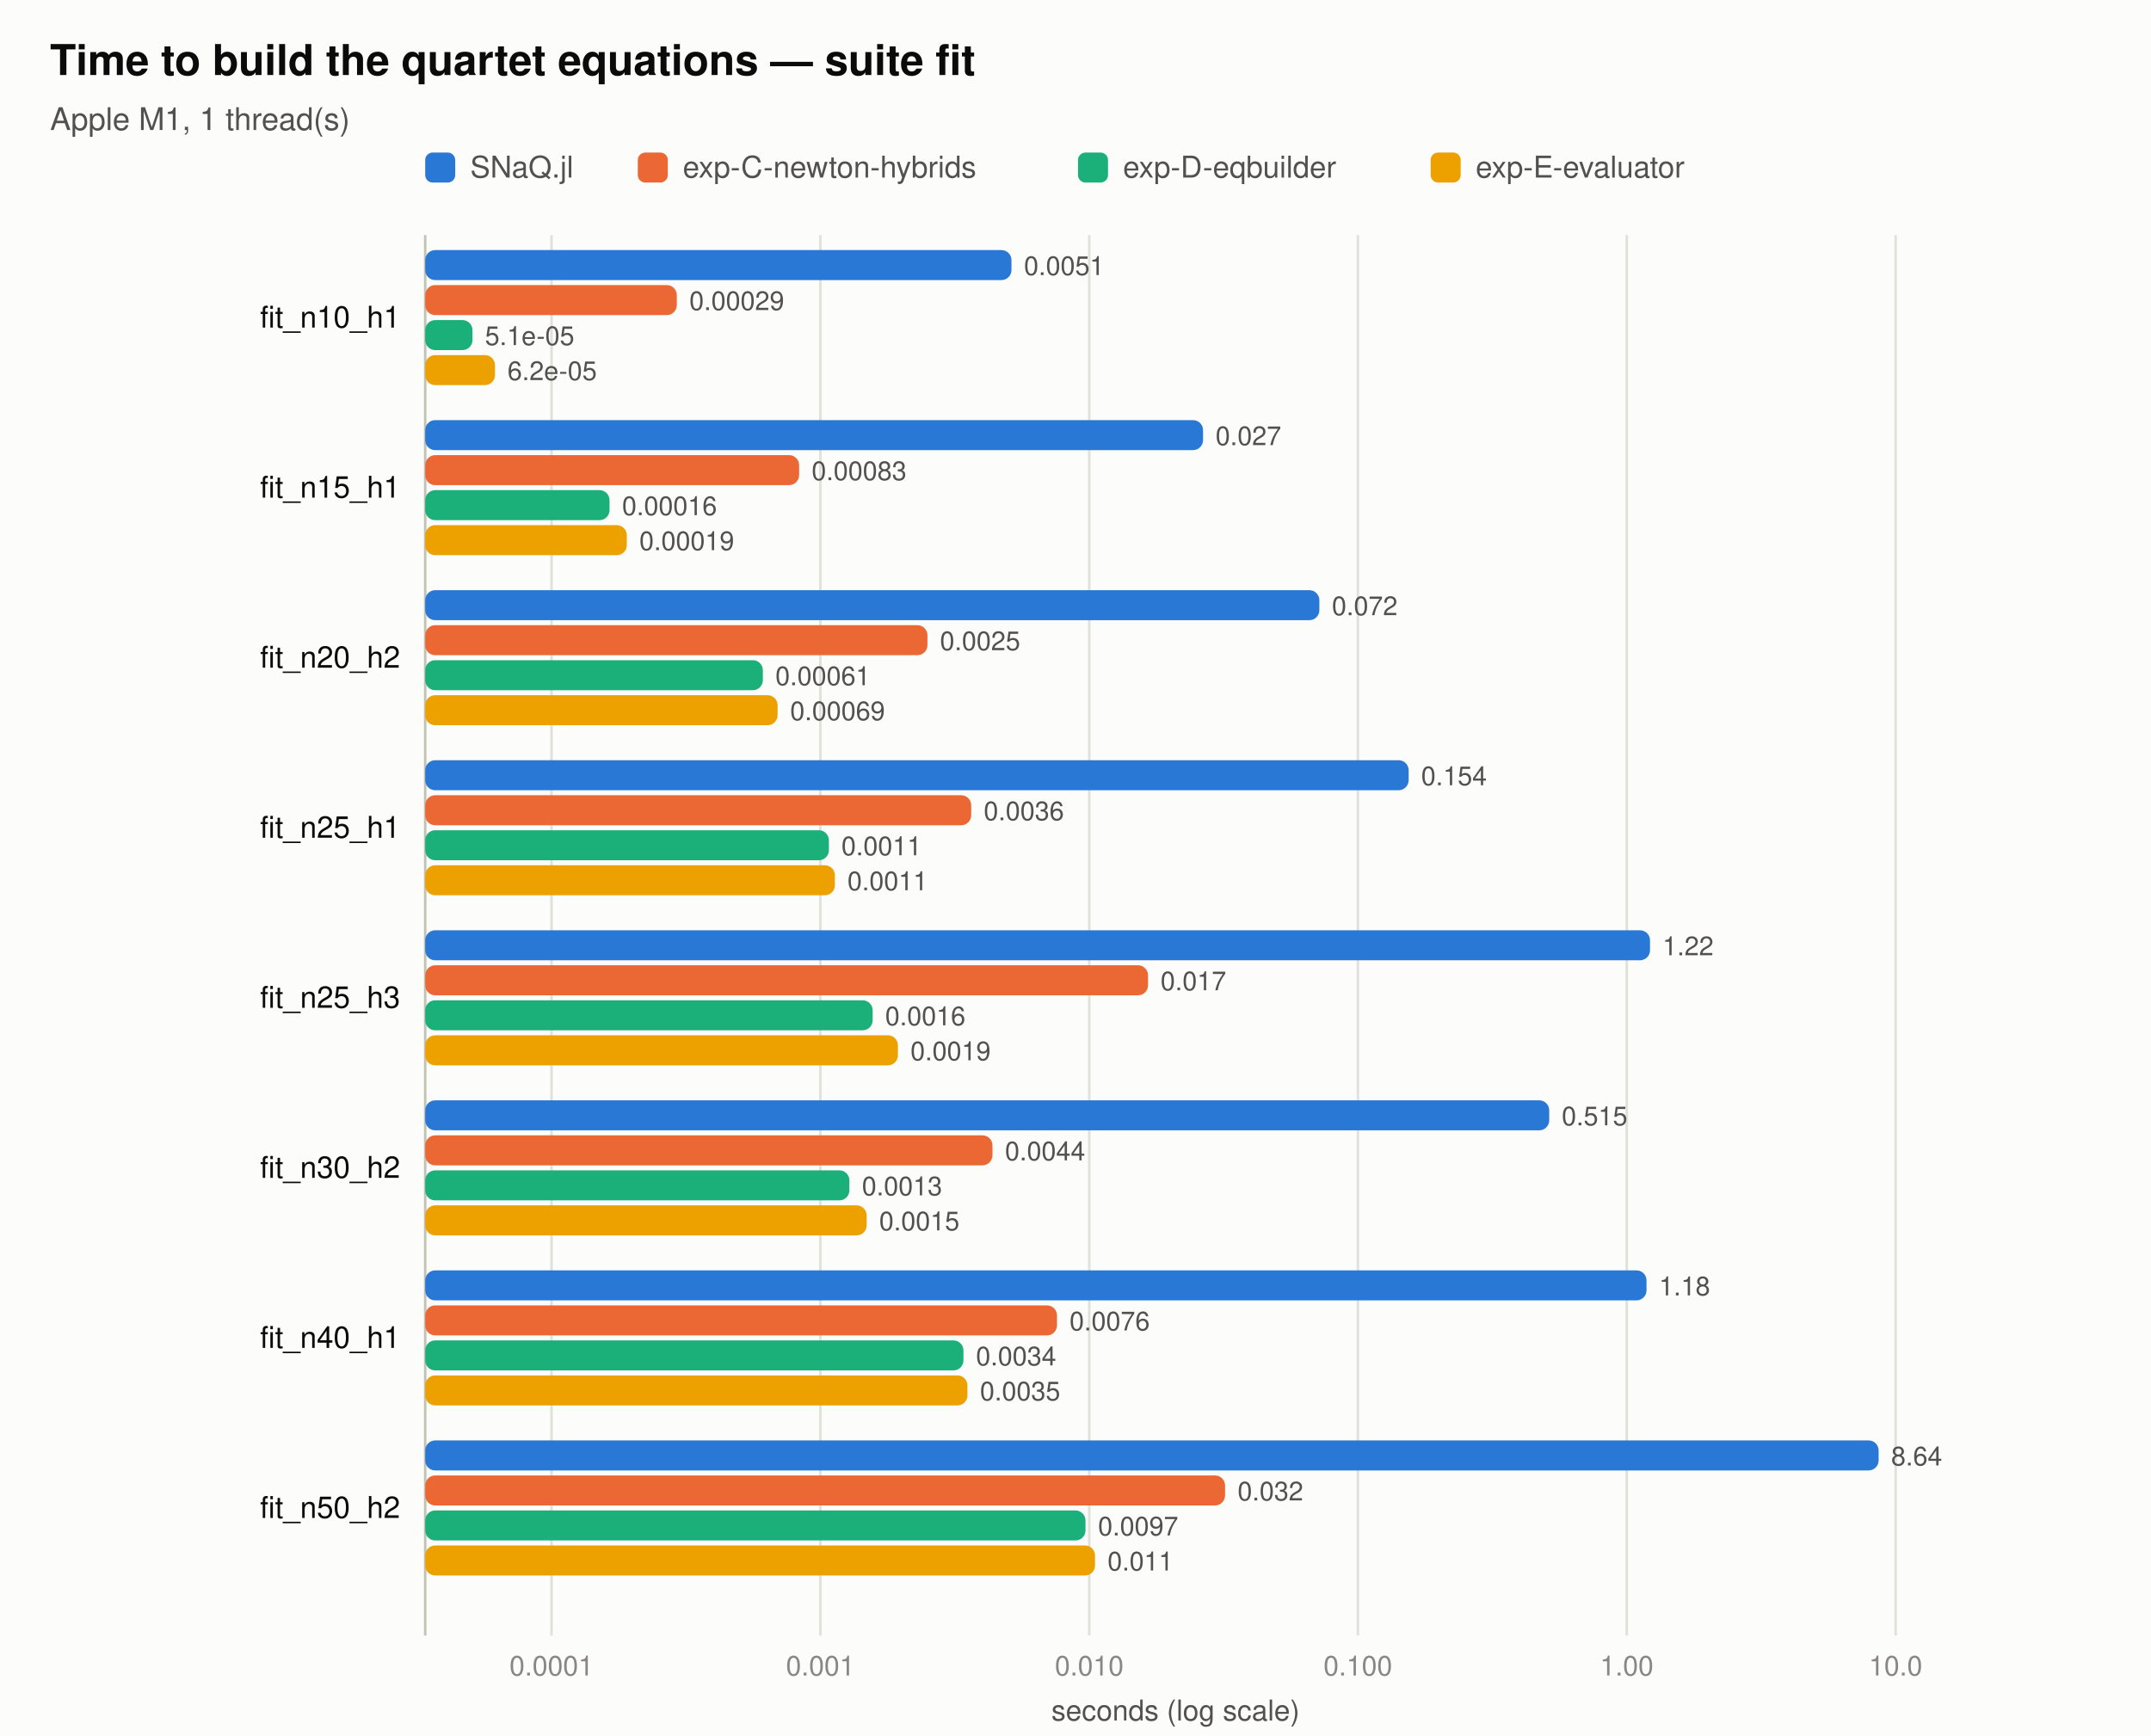
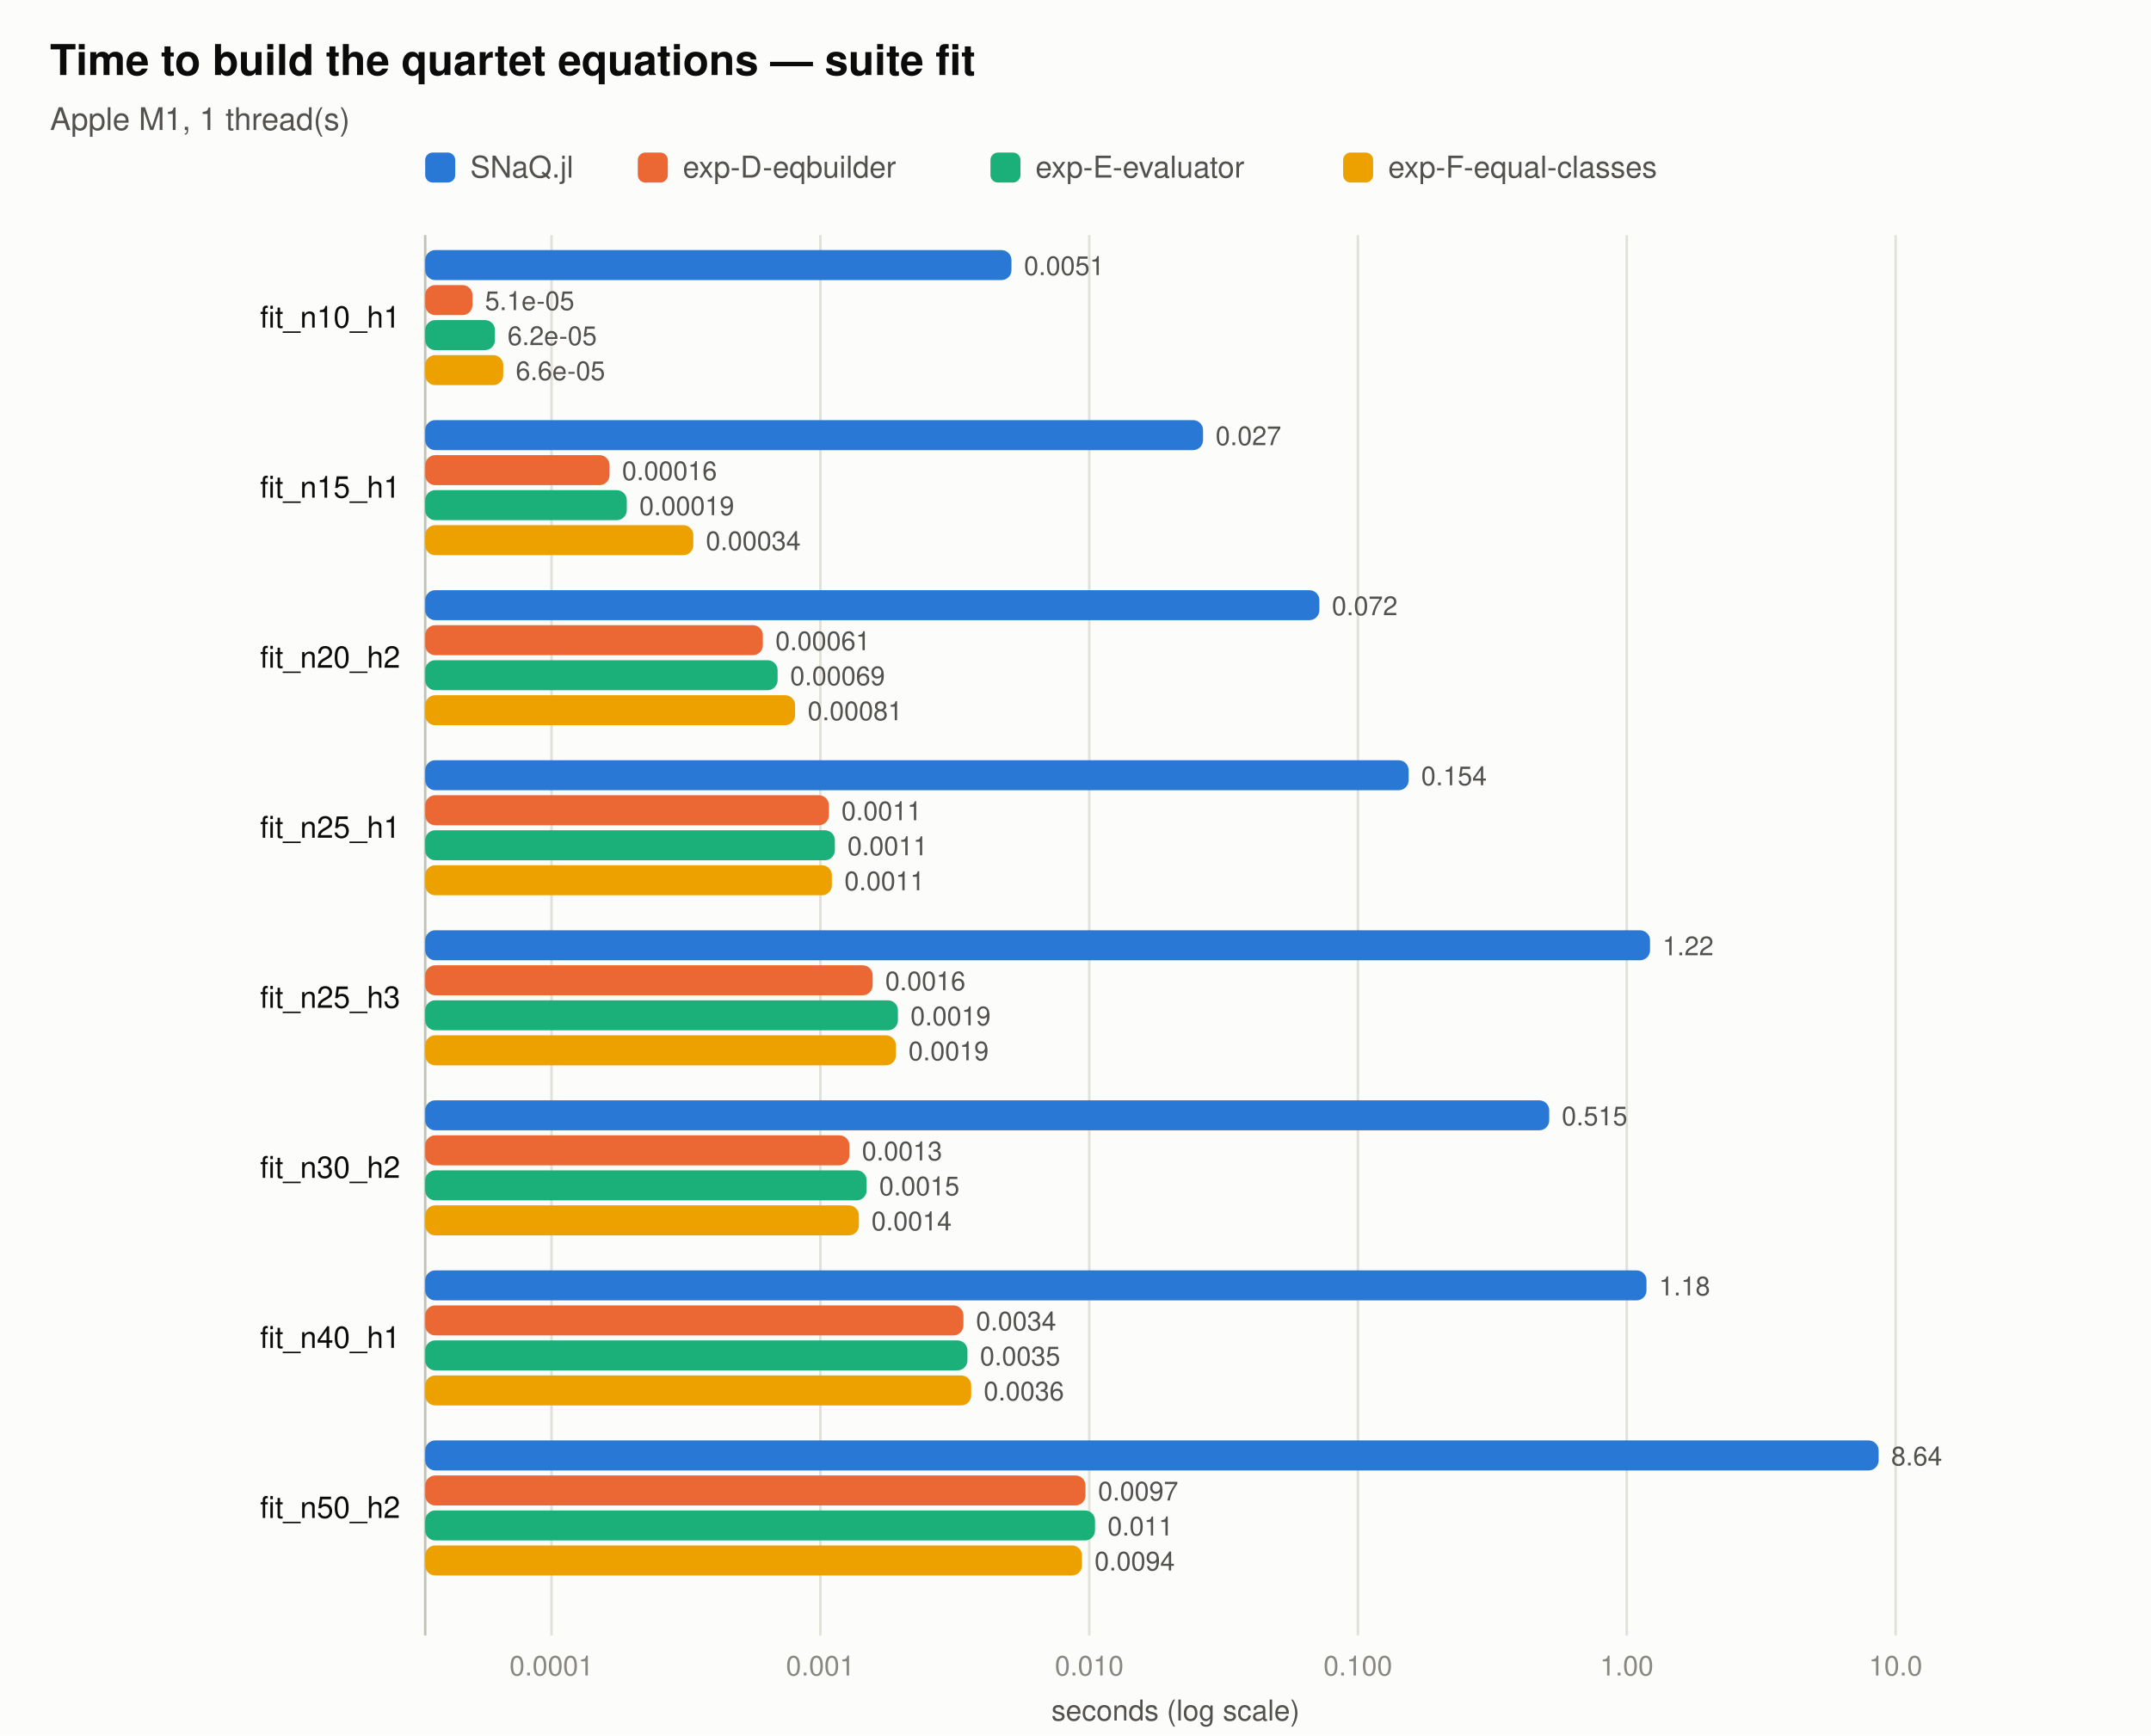
<svg xmlns="http://www.w3.org/2000/svg" width="860" height="694" viewBox="0 0 860 694" font-family="-apple-system, BlinkMacSystemFont, 'Segoe UI', Helvetica, Arial, sans-serif">
  <rect width="860" height="694" fill="#fcfcfb" />
  <text x="20" y="30" font-size="17" font-weight="600" fill="#0b0b0b">Time to build the quartet equations — suite fit</text>
  <text x="20" y="52" font-size="12.5" fill="#52514e">Apple M1, 1 thread(s)</text>
  <rect x="170" y="61" width="12" height="12" rx="3" fill="#2a78d6" />
  <text x="188" y="71" font-size="12" fill="#52514e">SNaQ.jl</text>
  <rect x="255" y="61" width="12" height="12" rx="3" fill="#eb6834" />
-   <text x="273" y="71" font-size="12" fill="#52514e">exp-C-newton-hybrids</text>
-   <rect x="431" y="61" width="12" height="12" rx="3" fill="#1baf7a" />
-   <text x="449" y="71" font-size="12" fill="#52514e">exp-D-eqbuilder</text>
-   <rect x="572" y="61" width="12" height="12" rx="3" fill="#eda100" />
-   <text x="590" y="71" font-size="12" fill="#52514e">exp-E-evaluator</text>
+   <text x="273" y="71" font-size="12" fill="#52514e">exp-D-eqbuilder</text>
+   <rect x="396" y="61" width="12" height="12" rx="3" fill="#1baf7a" />
+   <text x="414" y="71" font-size="12" fill="#52514e">exp-E-evaluator</text>
+   <rect x="537" y="61" width="12" height="12" rx="3" fill="#eda100" />
+   <text x="555" y="71" font-size="12" fill="#52514e">exp-F-equal-classes</text>
  <line x1="220.5" y1="94" x2="220.5" y2="654" stroke="#e1e0d9" stroke-width="1" />
  <text x="220.5" y="670" font-size="11" fill="#898781" text-anchor="middle">0.0001</text>
  <line x1="328.0" y1="94" x2="328.0" y2="654" stroke="#e1e0d9" stroke-width="1" />
  <text x="328.0" y="670" font-size="11" fill="#898781" text-anchor="middle">0.001</text>
  <line x1="435.5" y1="94" x2="435.5" y2="654" stroke="#e1e0d9" stroke-width="1" />
  <text x="435.5" y="670" font-size="11" fill="#898781" text-anchor="middle">0.010</text>
  <line x1="542.9" y1="94" x2="542.9" y2="654" stroke="#e1e0d9" stroke-width="1" />
  <text x="542.9" y="670" font-size="11" fill="#898781" text-anchor="middle">0.100</text>
  <line x1="650.4" y1="94" x2="650.4" y2="654" stroke="#e1e0d9" stroke-width="1" />
  <text x="650.4" y="670" font-size="11" fill="#898781" text-anchor="middle">1.00</text>
  <line x1="757.9" y1="94" x2="757.9" y2="654" stroke="#e1e0d9" stroke-width="1" />
  <text x="757.9" y="670" font-size="11" fill="#898781" text-anchor="middle">10.0</text>
  <text x="470.0" y="688" font-size="11.5" fill="#52514e" text-anchor="middle">seconds (log scale)</text>
  <line x1="170.0" y1="94" x2="170.0" y2="654" stroke="#c3c2b7" stroke-width="1" />
  <text x="160" y="131.0" font-size="12" fill="#0b0b0b" text-anchor="end">fit_n10_h1</text>
  <g>
    <rect x="170.0" y="100" width="234.4" height="12" rx="4.0" fill="#2a78d6" />
  </g>
  <text x="409.4" y="110" font-size="10.5" fill="#52514e" text-anchor="start">0.0051</text>
  <g>
-     <rect x="170.0" y="114" width="100.6" height="12" rx="4.0" fill="#eb6834" />
+     <rect x="170.0" y="114" width="18.9" height="12" rx="4.0" fill="#eb6834" />
  </g>
-   <text x="275.6" y="124" font-size="10.5" fill="#52514e" text-anchor="start">0.00029</text>
+   <text x="193.9" y="124" font-size="10.5" fill="#52514e" text-anchor="start">5.1e-05</text>
  <g>
-     <rect x="170.0" y="128" width="18.9" height="12" rx="4.0" fill="#1baf7a" />
+     <rect x="170.0" y="128" width="27.9" height="12" rx="4.0" fill="#1baf7a" />
  </g>
-   <text x="193.9" y="138" font-size="10.5" fill="#52514e" text-anchor="start">5.1e-05</text>
+   <text x="202.9" y="138" font-size="10.5" fill="#52514e" text-anchor="start">6.2e-05</text>
  <g>
-     <rect x="170.0" y="142" width="27.9" height="12" rx="4.0" fill="#eda100" />
+     <rect x="170.0" y="142" width="31.2" height="12" rx="4.0" fill="#eda100" />
  </g>
-   <text x="202.9" y="152" font-size="10.5" fill="#52514e" text-anchor="start">6.2e-05</text>
+   <text x="206.2" y="152" font-size="10.5" fill="#52514e" text-anchor="start">6.6e-05</text>
  <text x="160" y="199.0" font-size="12" fill="#0b0b0b" text-anchor="end">fit_n15_h1</text>
  <g>
    <rect x="170.0" y="168" width="311.0" height="12" rx="4.0" fill="#2a78d6" />
  </g>
  <text x="486.0" y="178" font-size="10.5" fill="#52514e" text-anchor="start">0.027</text>
  <g>
-     <rect x="170.0" y="182" width="149.5" height="12" rx="4.0" fill="#eb6834" />
+     <rect x="170.0" y="182" width="73.7" height="12" rx="4.0" fill="#eb6834" />
  </g>
-   <text x="324.5" y="192" font-size="10.5" fill="#52514e" text-anchor="start">0.00083</text>
+   <text x="248.7" y="192" font-size="10.5" fill="#52514e" text-anchor="start">0.00016</text>
  <g>
-     <rect x="170.0" y="196" width="73.7" height="12" rx="4.0" fill="#1baf7a" />
+     <rect x="170.0" y="196" width="80.6" height="12" rx="4.0" fill="#1baf7a" />
  </g>
-   <text x="248.7" y="206" font-size="10.5" fill="#52514e" text-anchor="start">0.00016</text>
+   <text x="255.6" y="206" font-size="10.5" fill="#52514e" text-anchor="start">0.00019</text>
  <g>
-     <rect x="170.0" y="210" width="80.6" height="12" rx="4.0" fill="#eda100" />
+     <rect x="170.0" y="210" width="107.2" height="12" rx="4.0" fill="#eda100" />
  </g>
-   <text x="255.6" y="220" font-size="10.5" fill="#52514e" text-anchor="start">0.00019</text>
+   <text x="282.2" y="220" font-size="10.5" fill="#52514e" text-anchor="start">0.00034</text>
  <text x="160" y="267.0" font-size="12" fill="#0b0b0b" text-anchor="end">fit_n20_h2</text>
  <g>
    <rect x="170.0" y="236" width="357.5" height="12" rx="4.0" fill="#2a78d6" />
  </g>
  <text x="532.5" y="246" font-size="10.5" fill="#52514e" text-anchor="start">0.072</text>
  <g>
-     <rect x="170.0" y="250" width="200.8" height="12" rx="4.0" fill="#eb6834" />
+     <rect x="170.0" y="250" width="135.0" height="12" rx="4.0" fill="#eb6834" />
  </g>
-   <text x="375.8" y="260" font-size="10.5" fill="#52514e" text-anchor="start">0.0025</text>
+   <text x="310.0" y="260" font-size="10.5" fill="#52514e" text-anchor="start">0.00061</text>
  <g>
-     <rect x="170.0" y="264" width="135.0" height="12" rx="4.0" fill="#1baf7a" />
+     <rect x="170.0" y="264" width="140.9" height="12" rx="4.0" fill="#1baf7a" />
  </g>
-   <text x="310.0" y="274" font-size="10.5" fill="#52514e" text-anchor="start">0.00061</text>
+   <text x="315.9" y="274" font-size="10.5" fill="#52514e" text-anchor="start">0.00069</text>
  <g>
-     <rect x="170.0" y="278" width="140.9" height="12" rx="4.0" fill="#eda100" />
+     <rect x="170.0" y="278" width="147.9" height="12" rx="4.0" fill="#eda100" />
  </g>
-   <text x="315.9" y="288" font-size="10.5" fill="#52514e" text-anchor="start">0.00069</text>
+   <text x="322.9" y="288" font-size="10.5" fill="#52514e" text-anchor="start">0.00081</text>
  <text x="160" y="335.0" font-size="12" fill="#0b0b0b" text-anchor="end">fit_n25_h1</text>
  <g>
    <rect x="170.0" y="304" width="393.2" height="12" rx="4.0" fill="#2a78d6" />
  </g>
  <text x="568.2" y="314" font-size="10.5" fill="#52514e" text-anchor="start">0.154</text>
  <g>
-     <rect x="170.0" y="318" width="218.3" height="12" rx="4.0" fill="#eb6834" />
+     <rect x="170.0" y="318" width="161.4" height="12" rx="4.0" fill="#eb6834" />
  </g>
-   <text x="393.3" y="328" font-size="10.5" fill="#52514e" text-anchor="start">0.0036</text>
+   <text x="336.4" y="328" font-size="10.5" fill="#52514e" text-anchor="start">0.0011</text>
  <g>
-     <rect x="170.0" y="332" width="161.4" height="12" rx="4.0" fill="#1baf7a" />
+     <rect x="170.0" y="332" width="163.8" height="12" rx="4.0" fill="#1baf7a" />
  </g>
-   <text x="336.4" y="342" font-size="10.5" fill="#52514e" text-anchor="start">0.0011</text>
+   <text x="338.8" y="342" font-size="10.5" fill="#52514e" text-anchor="start">0.0011</text>
  <g>
-     <rect x="170.0" y="346" width="163.8" height="12" rx="4.0" fill="#eda100" />
+     <rect x="170.0" y="346" width="162.6" height="12" rx="4.0" fill="#eda100" />
  </g>
-   <text x="338.8" y="356" font-size="10.5" fill="#52514e" text-anchor="start">0.0011</text>
+   <text x="337.6" y="356" font-size="10.5" fill="#52514e" text-anchor="start">0.0011</text>
  <text x="160" y="403.0" font-size="12" fill="#0b0b0b" text-anchor="end">fit_n25_h3</text>
  <g>
    <rect x="170.0" y="372" width="489.7" height="12" rx="4.0" fill="#2a78d6" />
  </g>
  <text x="664.7" y="382" font-size="10.5" fill="#52514e" text-anchor="start">1.22</text>
  <g>
-     <rect x="170.0" y="386" width="289.0" height="12" rx="4.0" fill="#eb6834" />
+     <rect x="170.0" y="386" width="178.9" height="12" rx="4.0" fill="#eb6834" />
  </g>
-   <text x="464.0" y="396" font-size="10.5" fill="#52514e" text-anchor="start">0.017</text>
+   <text x="353.9" y="396" font-size="10.5" fill="#52514e" text-anchor="start">0.0016</text>
  <g>
-     <rect x="170.0" y="400" width="178.9" height="12" rx="4.0" fill="#1baf7a" />
+     <rect x="170.0" y="400" width="189.0" height="12" rx="4.0" fill="#1baf7a" />
  </g>
-   <text x="353.9" y="410" font-size="10.5" fill="#52514e" text-anchor="start">0.0016</text>
+   <text x="364.0" y="410" font-size="10.5" fill="#52514e" text-anchor="start">0.0019</text>
  <g>
-     <rect x="170.0" y="414" width="189.0" height="12" rx="4.0" fill="#eda100" />
+     <rect x="170.0" y="414" width="188.2" height="12" rx="4.0" fill="#eda100" />
  </g>
-   <text x="364.0" y="424" font-size="10.5" fill="#52514e" text-anchor="start">0.0019</text>
+   <text x="363.2" y="424" font-size="10.5" fill="#52514e" text-anchor="start">0.0019</text>
  <text x="160" y="471.0" font-size="12" fill="#0b0b0b" text-anchor="end">fit_n30_h2</text>
  <g>
    <rect x="170.0" y="440" width="449.4" height="12" rx="4.0" fill="#2a78d6" />
  </g>
  <text x="624.4" y="450" font-size="10.5" fill="#52514e" text-anchor="start">0.515</text>
  <g>
-     <rect x="170.0" y="454" width="226.8" height="12" rx="4.0" fill="#eb6834" />
+     <rect x="170.0" y="454" width="169.6" height="12" rx="4.0" fill="#eb6834" />
  </g>
-   <text x="401.8" y="464" font-size="10.5" fill="#52514e" text-anchor="start">0.0044</text>
+   <text x="344.6" y="464" font-size="10.5" fill="#52514e" text-anchor="start">0.0013</text>
  <g>
-     <rect x="170.0" y="468" width="169.6" height="12" rx="4.0" fill="#1baf7a" />
+     <rect x="170.0" y="468" width="176.5" height="12" rx="4.0" fill="#1baf7a" />
  </g>
-   <text x="344.6" y="478" font-size="10.5" fill="#52514e" text-anchor="start">0.0013</text>
+   <text x="351.5" y="478" font-size="10.5" fill="#52514e" text-anchor="start">0.0015</text>
  <g>
-     <rect x="170.0" y="482" width="176.5" height="12" rx="4.0" fill="#eda100" />
+     <rect x="170.0" y="482" width="173.4" height="12" rx="4.0" fill="#eda100" />
  </g>
-   <text x="351.5" y="492" font-size="10.5" fill="#52514e" text-anchor="start">0.0015</text>
+   <text x="348.4" y="492" font-size="10.5" fill="#52514e" text-anchor="start">0.0014</text>
  <text x="160" y="539.0" font-size="12" fill="#0b0b0b" text-anchor="end">fit_n40_h1</text>
  <g>
    <rect x="170.0" y="508" width="488.3" height="12" rx="4.0" fill="#2a78d6" />
  </g>
  <text x="663.3" y="518" font-size="10.5" fill="#52514e" text-anchor="start">1.18</text>
  <g>
-     <rect x="170.0" y="522" width="252.6" height="12" rx="4.0" fill="#eb6834" />
+     <rect x="170.0" y="522" width="215.2" height="12" rx="4.0" fill="#eb6834" />
  </g>
-   <text x="427.6" y="532" font-size="10.5" fill="#52514e" text-anchor="start">0.0076</text>
+   <text x="390.2" y="532" font-size="10.5" fill="#52514e" text-anchor="start">0.0034</text>
  <g>
-     <rect x="170.0" y="536" width="215.2" height="12" rx="4.0" fill="#1baf7a" />
+     <rect x="170.0" y="536" width="216.8" height="12" rx="4.0" fill="#1baf7a" />
  </g>
-   <text x="390.2" y="546" font-size="10.5" fill="#52514e" text-anchor="start">0.0034</text>
+   <text x="391.8" y="546" font-size="10.5" fill="#52514e" text-anchor="start">0.0035</text>
  <g>
-     <rect x="170.0" y="550" width="216.8" height="12" rx="4.0" fill="#eda100" />
+     <rect x="170.0" y="550" width="218.3" height="12" rx="4.0" fill="#eda100" />
  </g>
-   <text x="391.8" y="560" font-size="10.5" fill="#52514e" text-anchor="start">0.0035</text>
+   <text x="393.3" y="560" font-size="10.5" fill="#52514e" text-anchor="start">0.0036</text>
  <text x="160" y="607.0" font-size="12" fill="#0b0b0b" text-anchor="end">fit_n50_h2</text>
  <g>
    <rect x="170.0" y="576" width="581.1" height="12" rx="4.0" fill="#2a78d6" />
  </g>
  <text x="756.1" y="586" font-size="10.5" fill="#52514e" text-anchor="start">8.64</text>
  <g>
-     <rect x="170.0" y="590" width="319.8" height="12" rx="4.0" fill="#eb6834" />
+     <rect x="170.0" y="590" width="264.0" height="12" rx="4.0" fill="#eb6834" />
  </g>
-   <text x="494.8" y="600" font-size="10.5" fill="#52514e" text-anchor="start">0.032</text>
+   <text x="439.0" y="600" font-size="10.5" fill="#52514e" text-anchor="start">0.0097</text>
  <g>
-     <rect x="170.0" y="604" width="264.0" height="12" rx="4.0" fill="#1baf7a" />
+     <rect x="170.0" y="604" width="267.8" height="12" rx="4.0" fill="#1baf7a" />
  </g>
-   <text x="439.0" y="614" font-size="10.5" fill="#52514e" text-anchor="start">0.0097</text>
+   <text x="442.8" y="614" font-size="10.5" fill="#52514e" text-anchor="start">0.011</text>
  <g>
-     <rect x="170.0" y="618" width="267.8" height="12" rx="4.0" fill="#eda100" />
+     <rect x="170.0" y="618" width="262.6" height="12" rx="4.0" fill="#eda100" />
  </g>
-   <text x="442.8" y="628" font-size="10.5" fill="#52514e" text-anchor="start">0.011</text>
+   <text x="437.6" y="628" font-size="10.5" fill="#52514e" text-anchor="start">0.0094</text>
</svg>
